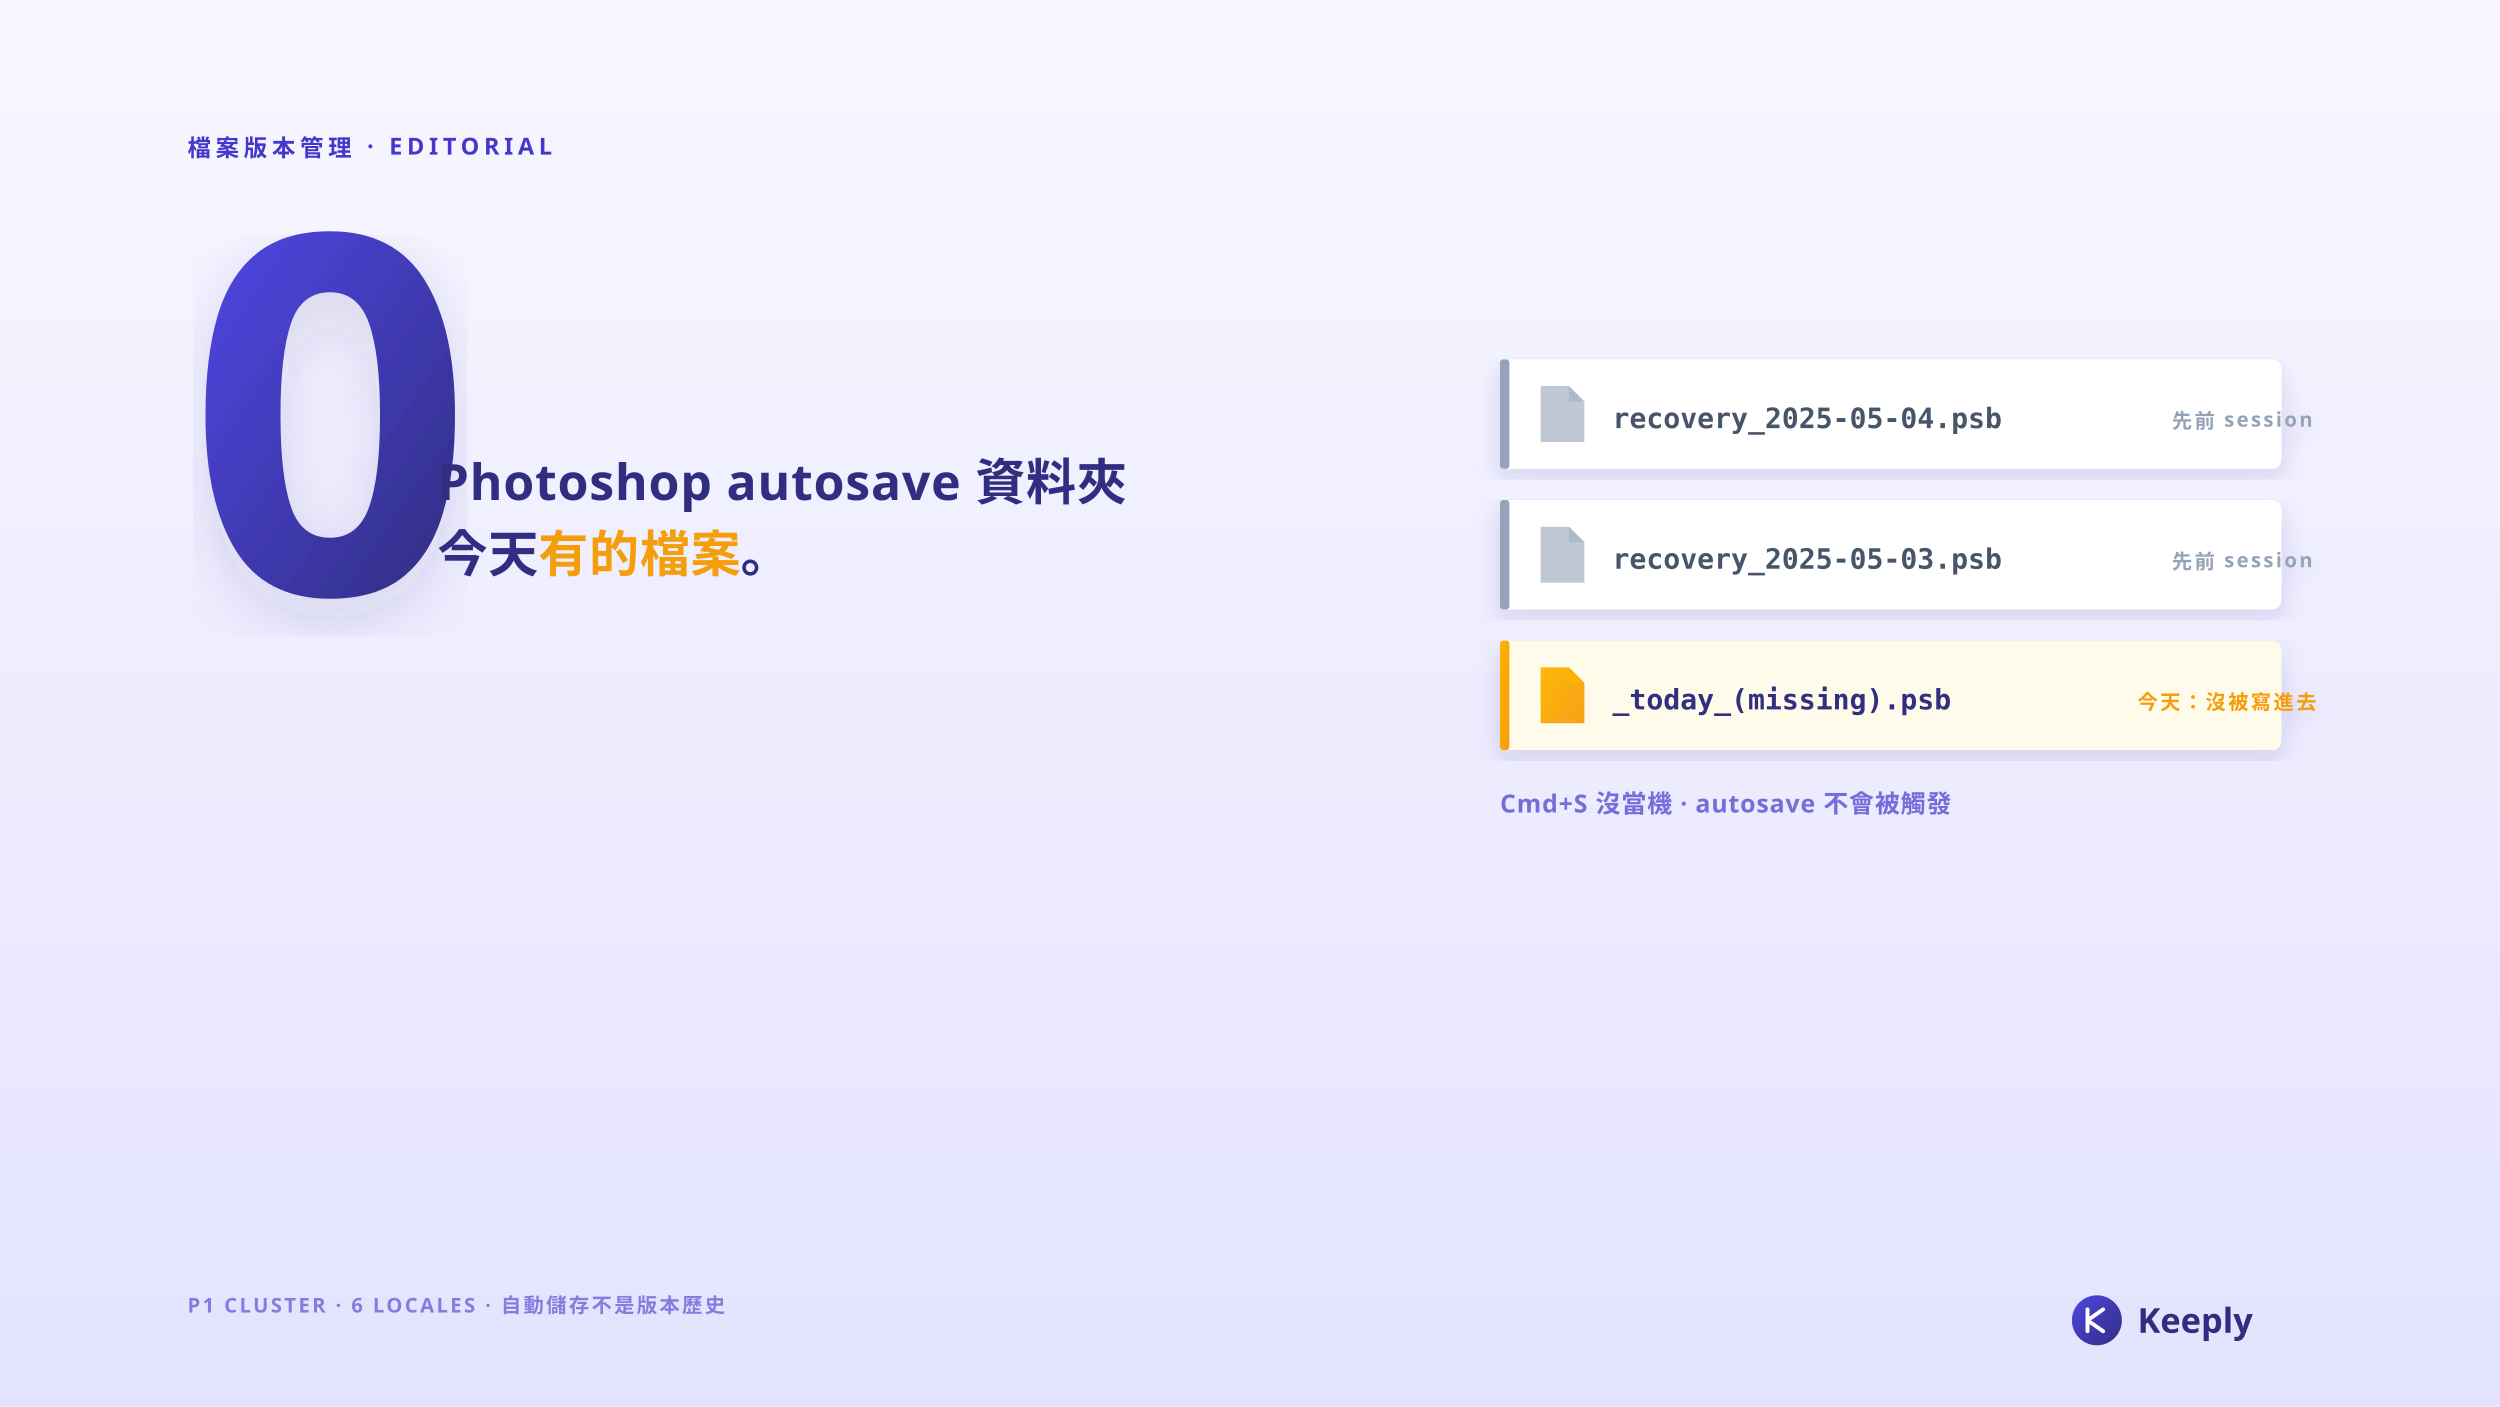
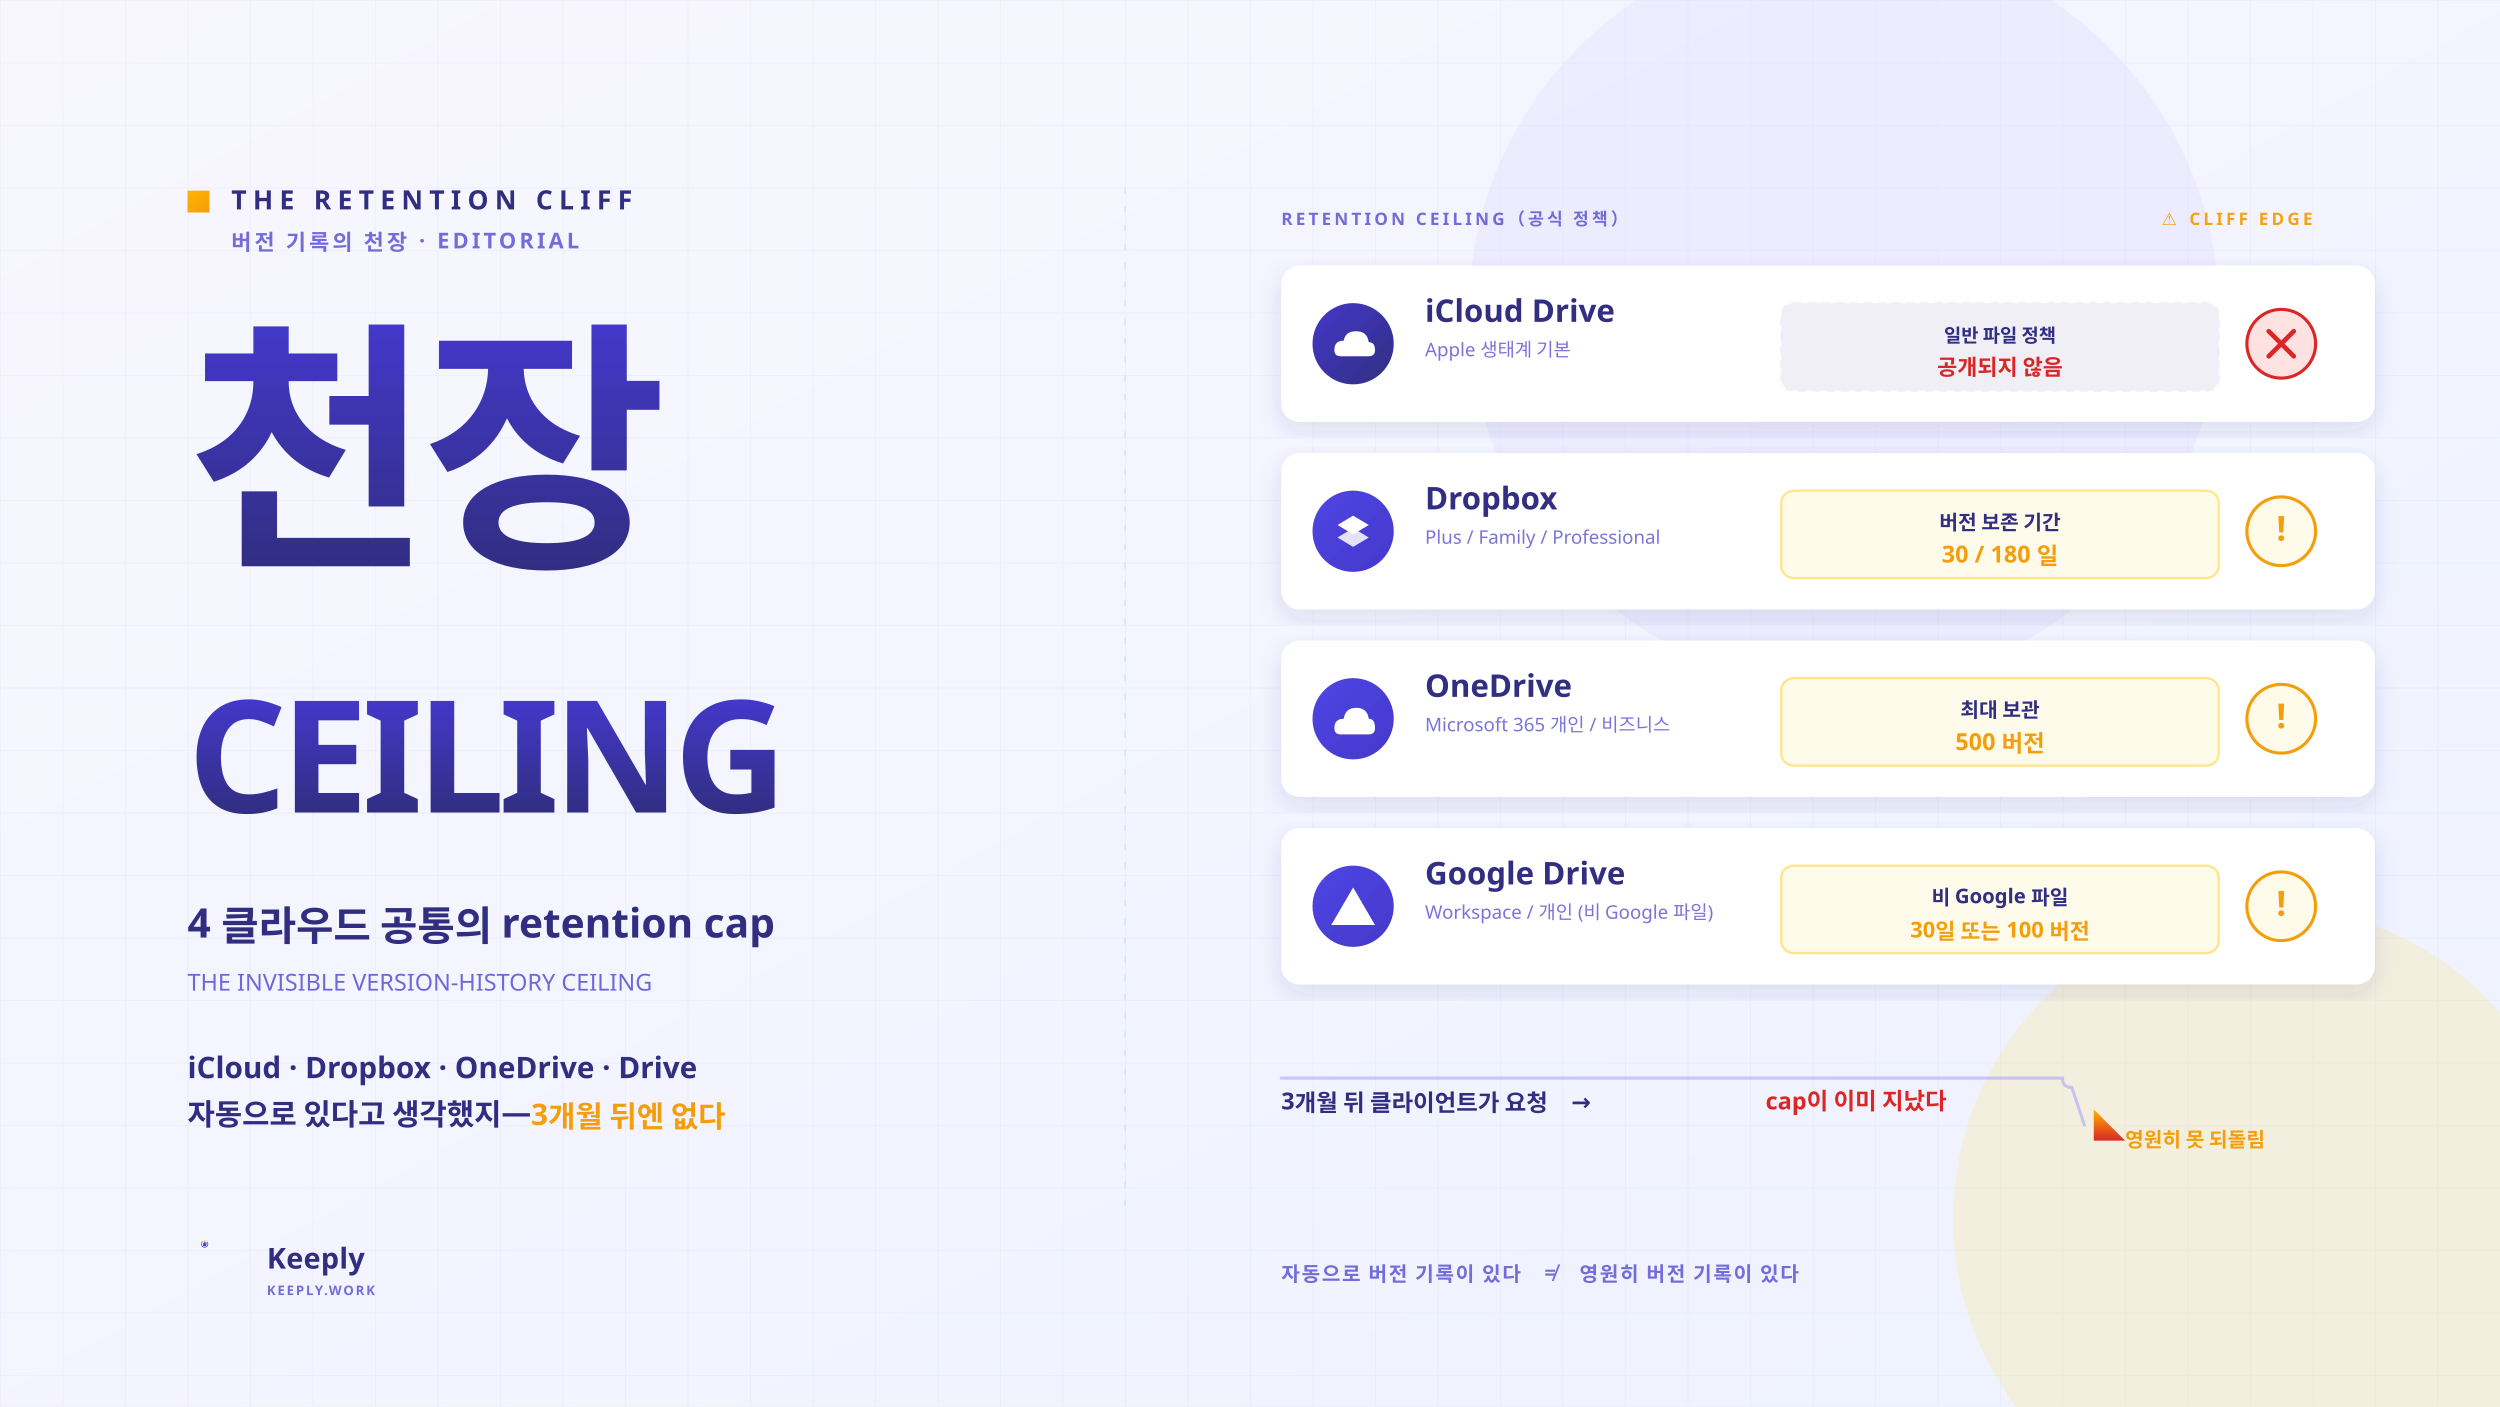
- <svg xmlns="http://www.w3.org/2000/svg" viewBox="0 0 1600 900" fill="none" font-family="'Noto Sans TC','PingFang TC','Microsoft JhengHei',system-ui,sans-serif">
+ <svg xmlns="http://www.w3.org/2000/svg" viewBox="0 0 1600 900" fill="none" font-family="'Noto Sans KR','Apple SD Gothic Neo','Malgun Gothic',system-ui,sans-serif">
  <defs>
    <linearGradient id="grad-indigo" x1="0" y1="0" x2="1" y2="1">
      <stop offset="0" stop-color="#4F46E5" />
+       <stop offset="1" stop-color="#4338CA" />
+     </linearGradient>
+     <linearGradient id="grad-indigo-deep" x1="0" y1="0" x2="1" y2="1">
+       <stop offset="0" stop-color="#4338CA" />
      <stop offset="1" stop-color="#312E81" />
    </linearGradient>
    <linearGradient id="grad-amber" x1="0" y1="0" x2="1" y2="1">
      <stop offset="0" stop-color="#FFB300" />
      <stop offset="1" stop-color="#F59E0B" />
    </linearGradient>
-     <linearGradient id="grad-paper" x1="0" y1="0" x2="0" y2="1">
+     <linearGradient id="grad-paper" x1="0" y1="0" x2="1" y2="1">
      <stop offset="0" stop-color="#F8F7FF" />
-       <stop offset="1" stop-color="#E4E3FF" />
+       <stop offset="1" stop-color="#EEF2FF" />
    </linearGradient>
-     <symbol id="doc-icon-amber" viewBox="0 0 32 36">
-       <path d="M2 0 L20 0 L30 10 L30 36 L2 36 Z" fill="url(#grad-amber)" opacity="0.95" />
-       <path d="M20 0 L30 10 L20 10 Z" fill="#FFB300" opacity="0.7" />
-     </symbol>
-     <symbol id="doc-icon-gray" viewBox="0 0 32 36">
-       <path d="M2 0 L20 0 L30 10 L30 36 L2 36 Z" fill="#94A3B8" opacity="0.6" />
-       <path d="M20 0 L30 10 L20 10 Z" fill="#94A3B8" opacity="0.4" />
-     </symbol>
-     <symbol id="keeply-lockup" viewBox="0 0 200 50">
-       <circle cx="22" cy="25" r="16" fill="url(#grad-indigo)" />
-       <path d="M16 18 L16 32 M16 25 L26 18 M16 25 L26 32" stroke="white" stroke-width="2.5" fill="none" stroke-linecap="round" />
-       <text x="48" y="33" font-size="22" font-weight="800" fill="#312E81">Keeply</text>
-     </symbol>
+     <linearGradient id="grad-number" x1="0" y1="0" x2="0" y2="1">
+       <stop offset="0" stop-color="#4338CA" />
+       <stop offset="1" stop-color="#312E81" />
+     </linearGradient>
+     <linearGradient id="grad-cliff" x1="0" y1="0" x2="0" y2="1">
+       <stop offset="0" stop-color="#FFB300" />
+       <stop offset="1" stop-color="#DC2626" />
+     </linearGradient>
+     <pattern id="pat-grid" x="0" y="0" width="40" height="40" patternUnits="userSpaceOnUse">
+       <path d="M 40 0 L 0 0 0 40" fill="none" stroke="#4338CA" stroke-width="1" opacity="0.05" />
+     </pattern>
    <filter id="soft-shadow" x="-10%" y="-10%" width="120%" height="120%">
-       <feDropShadow dx="0" dy="6" stdDeviation="8" flood-color="#312E81" flood-opacity="0.15" />
-     </filter>
-     <filter id="hero-shadow" x="-5%" y="-5%" width="110%" height="115%">
-       <feDropShadow dx="0" dy="14" stdDeviation="20" flood-color="#312E81" flood-opacity="0.15" />
+       <feDropShadow dx="0" dy="6" stdDeviation="8" flood-color="#312E81" flood-opacity="0.12" />
    </filter>
  </defs>
+   <symbol id="keeply-mark" viewBox="0 0 512 512">
+     <path d="M396 129C429 159 448 200 448 255C448 363 360 451 252 451C145 451 58 368 56 263C55 206 75 158 111 123" stroke="url(#grad-indigo)" stroke-width="44" stroke-linecap="round" fill="none" />
+     <path d="M111 123C145 91 190 72 239 72C253 72 265 73 278 76" stroke="url(#grad-amber)" stroke-width="44" stroke-linecap="round" fill="none" />
+     <path d="M236 54L313 79L254 134L236 54Z" fill="url(#grad-amber)" />
+     <rect x="220" y="150" width="152" height="206" rx="32" fill="url(#grad-indigo-deep)" opacity="0.48" />
+     <rect x="192" y="167" width="152" height="206" rx="32" fill="url(#grad-indigo-deep)" opacity="0.72" />
+     <rect x="164" y="184" width="152" height="206" rx="32" fill="url(#grad-indigo)" />
+   </symbol>
+   <symbol id="keeply-lockup" viewBox="0 0 260 64">
+     <g transform="translate(0,4) scale(0.11)">
+       <use href="#keeply-mark" />
+     </g>
+     <text x="66" y="28" font-size="24" font-weight="800" fill="#312E81" font-family="system-ui,sans-serif" letter-spacing="0.2">Keeply</text>
+     <text x="66" y="50" font-size="11" font-weight="600" fill="#4338CA" opacity="0.72" font-family="system-ui,sans-serif" letter-spacing="1.5">KEEPLY.WORK</text>
+   </symbol>
  <rect width="1600" height="900" fill="url(#grad-paper)" />
-   <g transform="translate(120, 100)">
-     <text x="0" y="0" font-size="15" font-weight="700" fill="#4338CA" letter-spacing="3">檔案版本管理 · EDITORIAL</text>
+   <rect width="1600" height="900" fill="url(#pat-grid)" />
+   <circle cx="1450" cy="780" r="200" fill="#FDE68A" opacity="0.28" />
+   <circle cx="1180" cy="200" r="240" fill="#DDD6FE" opacity="0.30" />
+   <line x1="720" y1="120" x2="720" y2="780" stroke="#C7D2FE" stroke-width="1" opacity="0.55" stroke-dasharray="4 8" />
+   <g transform="translate(120, 120)">
+     <rect x="0" y="2" width="14" height="14" fill="url(#grad-amber)" />
+     <text x="28" y="14" font-size="17" font-weight="800" fill="#312E81" letter-spacing="4">THE RETENTION CLIFF</text>
+     <text x="28" y="40" font-size="14" font-weight="600" fill="#4338CA" opacity="0.72" letter-spacing="2">버전 기록의 천장 · EDITORIAL</text>
  </g>
-   <g transform="translate(120, 380)" filter="url(#hero-shadow)">
-     <text x="0" y="0" font-size="320" font-weight="900" fill="url(#grad-indigo)" letter-spacing="-12">0</text>
+   <g transform="translate(120, 230)">
+     <text x="0" y="120" font-size="170" font-weight="900" fill="url(#grad-number)" letter-spacing="-6">천장</text>
+     <text x="0" y="290" font-size="100" font-weight="900" fill="url(#grad-number)" letter-spacing="-4">CEILING</text>
+     <path d="M0 320 L420 320" stroke="url(#grad-amber)" stroke-width="6" stroke-linecap="round" />
  </g>
-   <g transform="translate(280, 320)">
-     <text x="0" y="0" font-size="32" font-weight="800" fill="#312E81" letter-spacing="0.5">Photoshop autosave 資料夾</text>
-     <text x="0" y="46" font-size="32" font-weight="800" fill="#312E81" letter-spacing="0.5">今天<tspan fill="#F59E0B">有的檔案</tspan>。</text>
+   <g transform="translate(120, 600)">
+     <text x="0" y="0" font-size="26" font-weight="800" fill="#312E81">4 클라우드 공통의 retention cap</text>
+     <text x="0" y="34" font-size="15" font-weight="500" fill="#4338CA" opacity="0.75">THE INVISIBLE VERSION-HISTORY CEILING</text>
  </g>
-   <g transform="translate(960, 230)">
-     <g transform="translate(0, 0)" filter="url(#soft-shadow)">
-       <rect width="500" height="70" fill="#FFFFFF" rx="6" />
-       <rect x="0" y="0" width="6" height="70" fill="#94A3B8" rx="2" />
-       <use href="#doc-icon-gray" x="24" y="17" width="32" height="36" />
-       <text x="72" y="44" font-size="18" font-weight="700" fill="#475569" font-family="'JetBrains Mono','Fira Code',ui-monospace,monospace">recovery_2025-05-04.psb</text>
-       <text x="430" y="44" font-size="13" font-weight="700" fill="#94A3B8" letter-spacing="1.5">先前 session</text>
+   <g transform="translate(120, 690)">
+     <text x="0" y="0" font-size="19" font-weight="700" fill="#312E81">iCloud · Dropbox · OneDrive · Drive</text>
+     <text x="0" y="30" font-size="19" font-weight="700" fill="#312E81">자동으로 있다고 생각했지—<tspan fill="#F59E0B">3개월 뒤엔 없다</tspan>
+     </text>
+   </g>
+   <use href="#keeply-lockup" x="120" y="790" width="200" height="50" />
+   <g transform="translate(820, 130)">
+     <text x="0" y="14" font-size="11" font-weight="700" fill="#4338CA" opacity="0.72" letter-spacing="2">RETENTION CEILING（공식 정책）</text>
+     <text x="660" y="14" font-size="11" font-weight="700" fill="#F59E0B" opacity="0.95" letter-spacing="2" text-anchor="end">⚠️ CLIFF EDGE</text>
+   </g>
+   <g transform="translate(820, 170)" filter="url(#soft-shadow)">
+     <rect x="0" y="0" width="700" height="100" rx="12" fill="#ffffff" />
+     <g transform="translate(20, 24)">
+       <circle cx="26" cy="26" r="26" fill="url(#grad-indigo-deep)" />
+       <path d="M14 30 Q14 24 20 24 Q21 18 28 18 Q35 18 36 25 Q40 25 40 30 Q40 34 36 34 L18 34 Q14 34 14 30 Z" fill="#ffffff" />
    </g>
-     <g transform="translate(0, 90)" filter="url(#soft-shadow)">
-       <rect width="500" height="70" fill="#FFFFFF" rx="6" />
-       <rect x="0" y="0" width="6" height="70" fill="#94A3B8" rx="2" />
-       <use href="#doc-icon-gray" x="24" y="17" width="32" height="36" />
-       <text x="72" y="44" font-size="18" font-weight="700" fill="#475569" font-family="'JetBrains Mono','Fira Code',ui-monospace,monospace">recovery_2025-05-03.psb</text>
-       <text x="430" y="44" font-size="13" font-weight="700" fill="#94A3B8" letter-spacing="1.5">先前 session</text>
+     <text x="92" y="36" font-size="20" font-weight="800" fill="#312E81">iCloud Drive</text>
+     <text x="92" y="58" font-size="12" font-weight="500" fill="#4338CA" opacity="0.7">Apple 생태계 기본</text>
+     <g transform="translate(320, 24)">
+       <rect x="0" y="0" width="280" height="56" rx="8" fill="#312E81" opacity="0.08" stroke="#4338CA" stroke-width="1.5" stroke-dasharray="5 4" />
+       <text x="140" y="25" font-size="12" font-weight="700" fill="#312E81" text-anchor="middle">일반 파일 정책</text>
+       <text x="140" y="46" font-size="14" font-weight="800" fill="#DC2626" text-anchor="middle">공개되지 않음</text>
    </g>
-     <g transform="translate(0, 180)" filter="url(#soft-shadow)">
-       <rect width="500" height="70" fill="#FFFBEB" rx="6" />
-       <rect x="0" y="0" width="6" height="70" fill="url(#grad-amber)" rx="2" />
-       <use href="#doc-icon-amber" x="24" y="17" width="32" height="36" />
-       <text x="72" y="44" font-size="18" font-weight="700" fill="#312E81" font-family="'JetBrains Mono','Fira Code',ui-monospace,monospace">_today_(missing).psb</text>
-       <text x="408" y="44" font-size="13" font-weight="700" fill="#F59E0B" letter-spacing="1.5">今天：沒被寫進去</text>
-     </g>
-     <g transform="translate(0, 290)">
-       <text x="0" y="0" font-size="16" font-weight="600" fill="#4338CA" opacity="0.7" letter-spacing="0.5">Cmd+S 沒當機 · autosave 不會被觸發</text>
+     <g transform="translate(640, 50)">
+       <circle cx="0" cy="0" r="22" fill="#FEE2E2" />
+       <circle cx="0" cy="0" r="22" fill="none" stroke="#DC2626" stroke-width="2" />
+       <path d="M-8 -8 L8 8 M8 -8 L-8 8" stroke="#DC2626" stroke-width="3" stroke-linecap="round" />
    </g>
  </g>
-   <g transform="translate(1320, 820)">
-     <use href="#keeply-lockup" width="200" height="50" />
+   <g transform="translate(820, 290)" filter="url(#soft-shadow)">
+     <rect x="0" y="0" width="700" height="100" rx="12" fill="#ffffff" />
+     <g transform="translate(20, 24)">
+       <circle cx="26" cy="26" r="26" fill="url(#grad-indigo)" />
+       <g fill="#ffffff">
+         <path d="M16 22 L26 28 L36 22 L26 16 Z" />
+         <path d="M16 30 L26 36 L36 30 L26 24 Z" opacity="0.85" />
+       </g>
+     </g>
+     <text x="92" y="36" font-size="20" font-weight="800" fill="#312E81">Dropbox</text>
+     <text x="92" y="58" font-size="12" font-weight="500" fill="#4338CA" opacity="0.7">Plus / Family / Professional</text>
+     <g transform="translate(320, 24)">
+       <rect x="0" y="0" width="280" height="56" rx="8" fill="#FFFBEB" stroke="#FDE68A" stroke-width="1.5" />
+       <text x="140" y="25" font-size="13" font-weight="700" fill="#312E81" text-anchor="middle">버전 보존 기간</text>
+       <text x="140" y="46" font-size="15" font-weight="800" fill="#F59E0B" text-anchor="middle">30 / 180 일</text>
+     </g>
+     <g transform="translate(640, 50)">
+       <circle cx="0" cy="0" r="22" fill="#FFFBEB" />
+       <circle cx="0" cy="0" r="22" fill="none" stroke="#F59E0B" stroke-width="2" />
+       <text x="0" y="6" font-size="22" font-weight="900" fill="#F59E0B" text-anchor="middle">!</text>
+     </g>
  </g>
-   <g transform="translate(120, 840)">
-     <text x="0" y="0" font-size="13" font-weight="600" fill="#4338CA" opacity="0.6" letter-spacing="1.5">P1 CLUSTER · 6 LOCALES · 自動儲存不是版本歷史</text>
+   <g transform="translate(820, 410)" filter="url(#soft-shadow)">
+     <rect x="0" y="0" width="700" height="100" rx="12" fill="#ffffff" />
+     <g transform="translate(20, 24)">
+       <circle cx="26" cy="26" r="26" fill="url(#grad-indigo)" />
+       <path d="M14 32 Q14 26 20 26 Q21 19 28 19 Q35 19 36 26 Q40 26 40 32 Q40 36 36 36 L18 36 Q14 36 14 32 Z" fill="#ffffff" />
+     </g>
+     <text x="92" y="36" font-size="20" font-weight="800" fill="#312E81">OneDrive</text>
+     <text x="92" y="58" font-size="12" font-weight="500" fill="#4338CA" opacity="0.7">Microsoft 365 개인 / 비즈니스</text>
+     <g transform="translate(320, 24)">
+       <rect x="0" y="0" width="280" height="56" rx="8" fill="#FFFBEB" stroke="#FDE68A" stroke-width="1.5" />
+       <text x="140" y="25" font-size="13" font-weight="700" fill="#312E81" text-anchor="middle">최대 보관</text>
+       <text x="140" y="46" font-size="15" font-weight="800" fill="#F59E0B" text-anchor="middle">500 버전</text>
+     </g>
+     <g transform="translate(640, 50)">
+       <circle cx="0" cy="0" r="22" fill="#FFFBEB" />
+       <circle cx="0" cy="0" r="22" fill="none" stroke="#F59E0B" stroke-width="2" />
+       <text x="0" y="6" font-size="22" font-weight="900" fill="#F59E0B" text-anchor="middle">!</text>
+     </g>
+   </g>
+   <g transform="translate(820, 530)" filter="url(#soft-shadow)">
+     <rect x="0" y="0" width="700" height="100" rx="12" fill="#ffffff" />
+     <g transform="translate(20, 24)">
+       <circle cx="26" cy="26" r="26" fill="url(#grad-indigo)" />
+       <path d="M26 14 L40 38 L12 38 Z" fill="#ffffff" />
+     </g>
+     <text x="92" y="36" font-size="20" font-weight="800" fill="#312E81">Google Drive</text>
+     <text x="92" y="58" font-size="12" font-weight="500" fill="#4338CA" opacity="0.7">Workspace / 개인 (비 Google 파일)</text>
+     <g transform="translate(320, 24)">
+       <rect x="0" y="0" width="280" height="56" rx="8" fill="#FFFBEB" stroke="#FDE68A" stroke-width="1.5" />
+       <text x="140" y="25" font-size="13" font-weight="700" fill="#312E81" text-anchor="middle">비 Google 파일</text>
+       <text x="140" y="46" font-size="14" font-weight="800" fill="#F59E0B" text-anchor="middle">30일 또는 100 버전</text>
+     </g>
+     <g transform="translate(640, 50)">
+       <circle cx="0" cy="0" r="22" fill="#FFFBEB" />
+       <circle cx="0" cy="0" r="22" fill="none" stroke="#F59E0B" stroke-width="2" />
+       <text x="0" y="6" font-size="22" font-weight="900" fill="#F59E0B" text-anchor="middle">!</text>
+     </g>
+   </g>
+   <g transform="translate(820, 660)">
+     <path d="M0 30 L500 30 L500 30 Q500 36 506 36 L514 60" stroke="#9C98FF" stroke-width="2" fill="none" stroke-linecap="round" opacity="0.5" />
+     <path d="M520 50 L540 70 L520 70 Z" fill="url(#grad-cliff)" />
+     <text x="0" y="50" font-size="15" font-weight="800" fill="#312E81">3개월 뒤 클라이언트가 요청　→</text>
+     <text x="310" y="50" font-size="15" font-weight="800" fill="#DC2626">cap이 이미 지났다</text>
+     <text x="540" y="74" font-size="13" font-weight="700" fill="#F59E0B">영원히 못 되돌림</text>
+   </g>
+   <g transform="translate(820, 820)">
+     <text x="0" y="0" font-size="13" font-weight="600" fill="#4338CA" opacity="0.72" letter-spacing="1">자동으로 버전 기록이 있다　≠　영원히 버전 기록이 있다</text>
  </g>
</svg>
